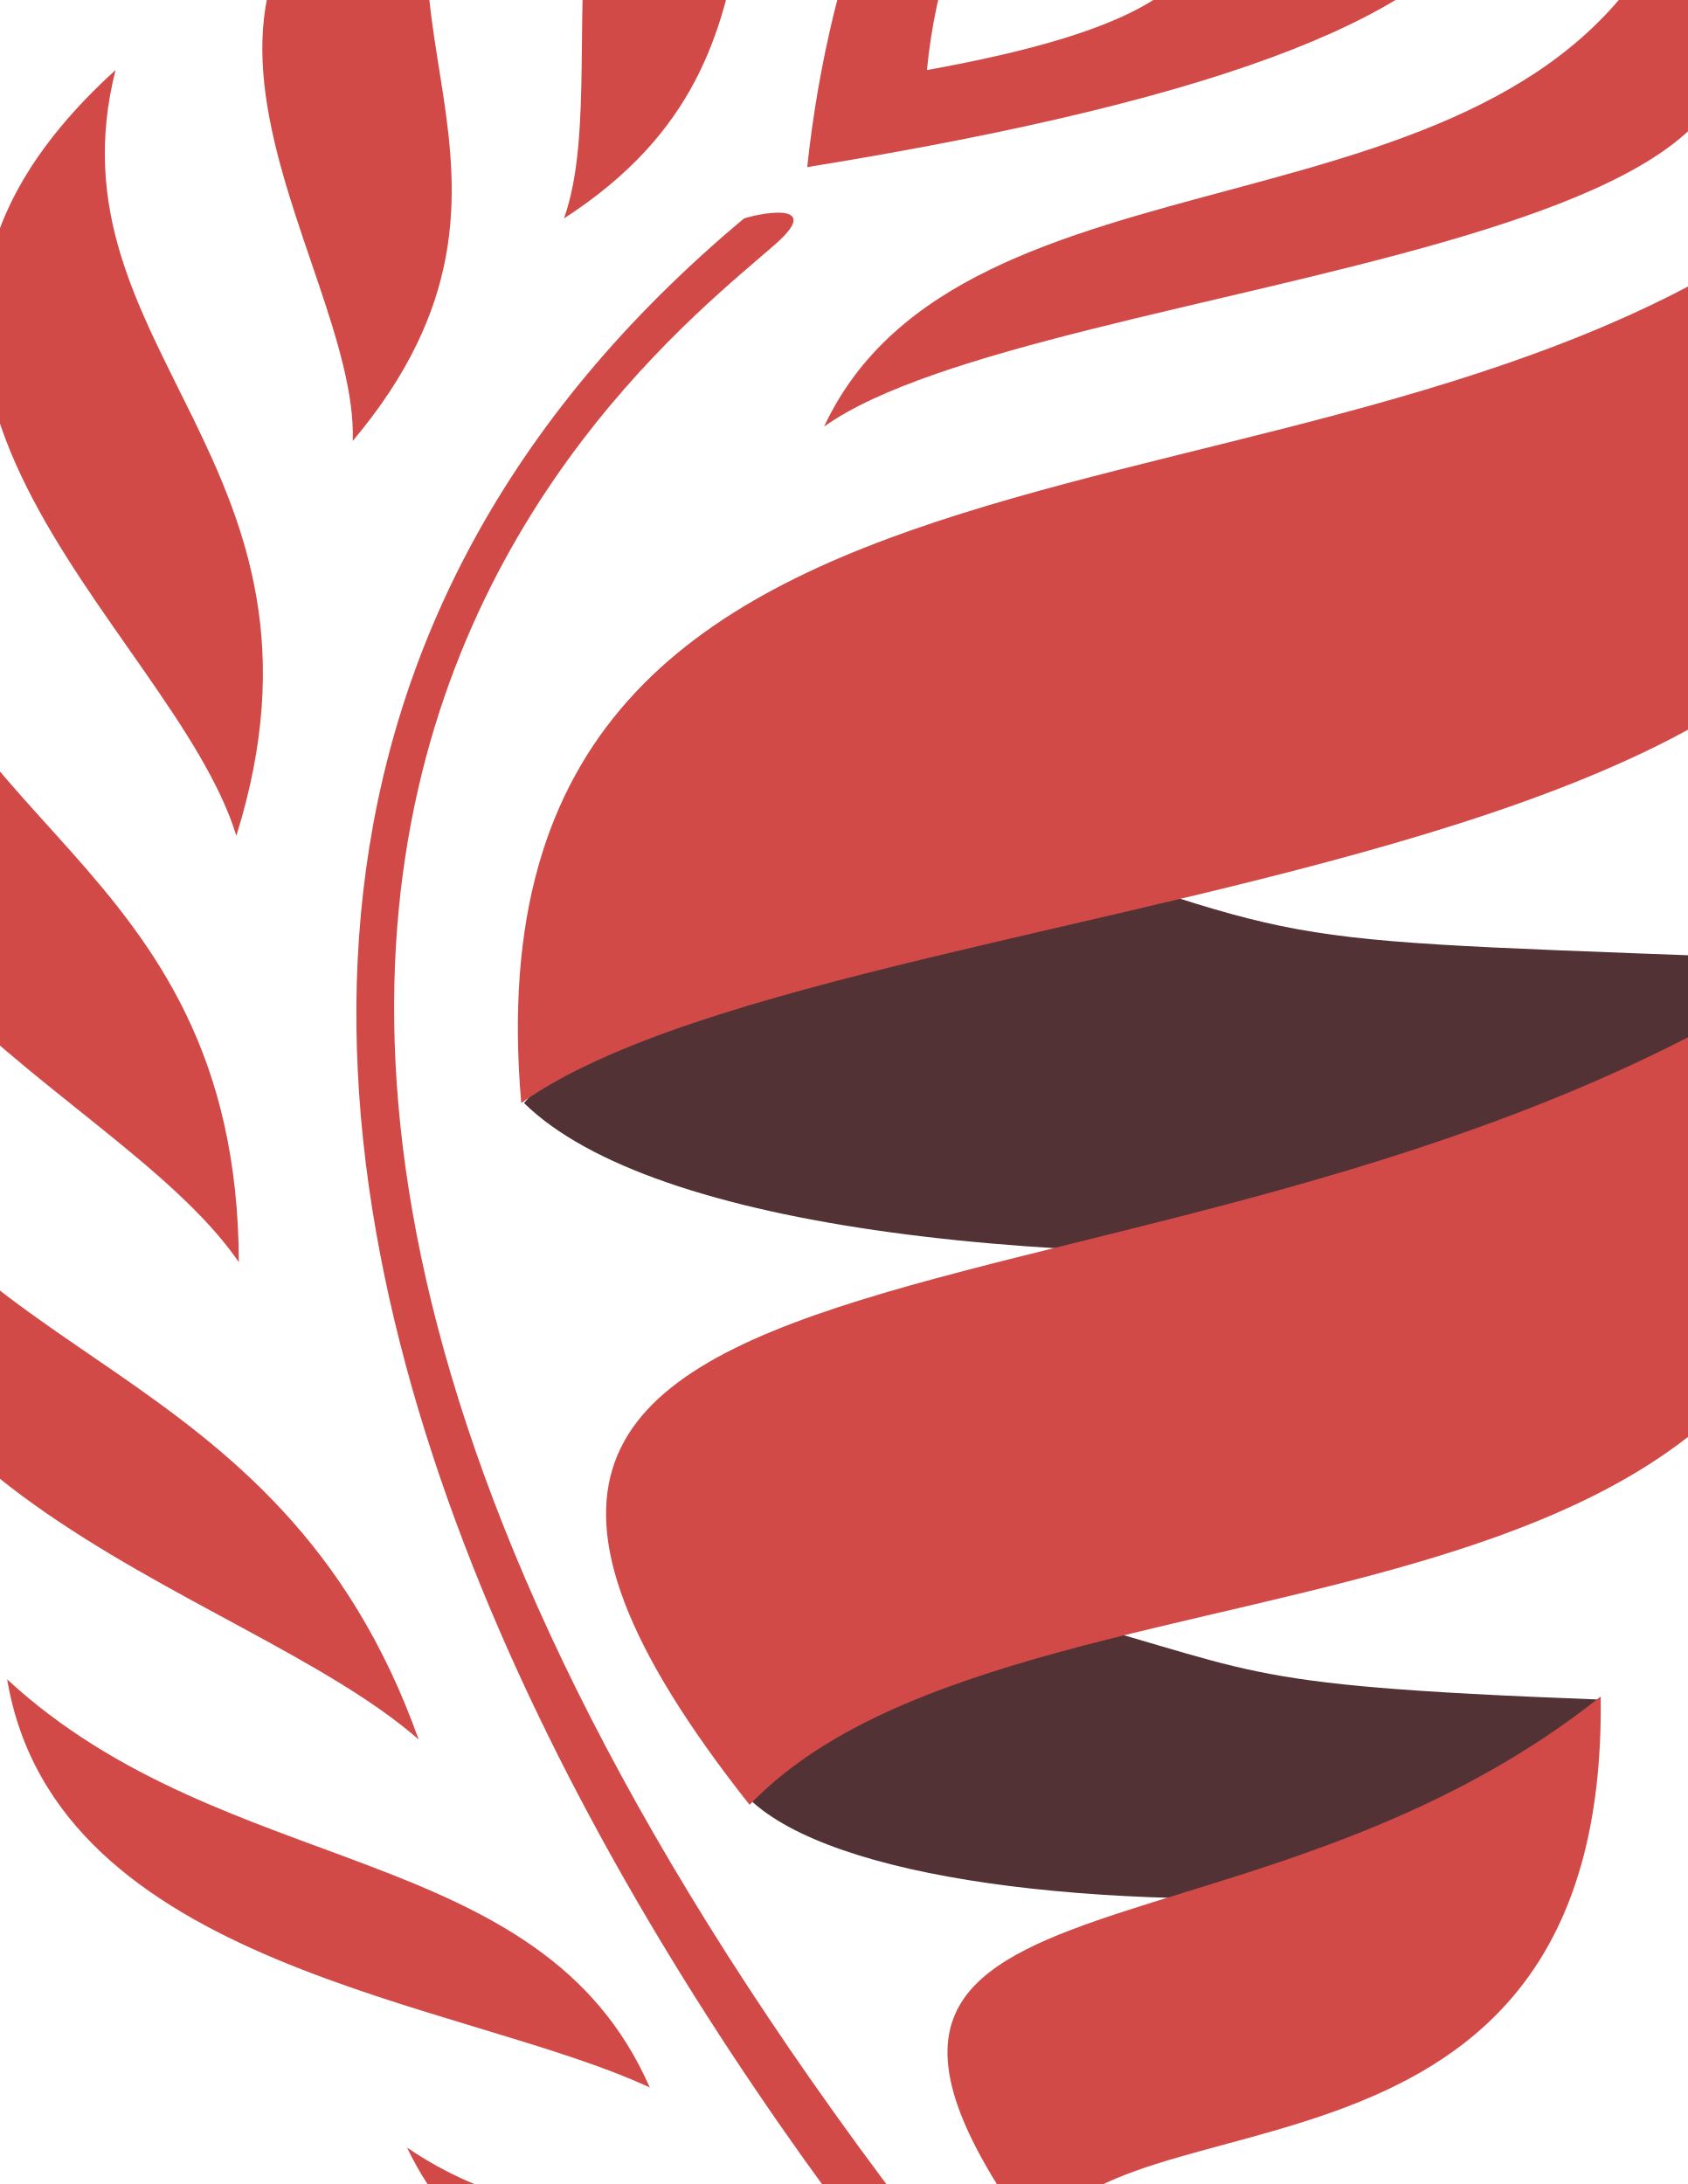
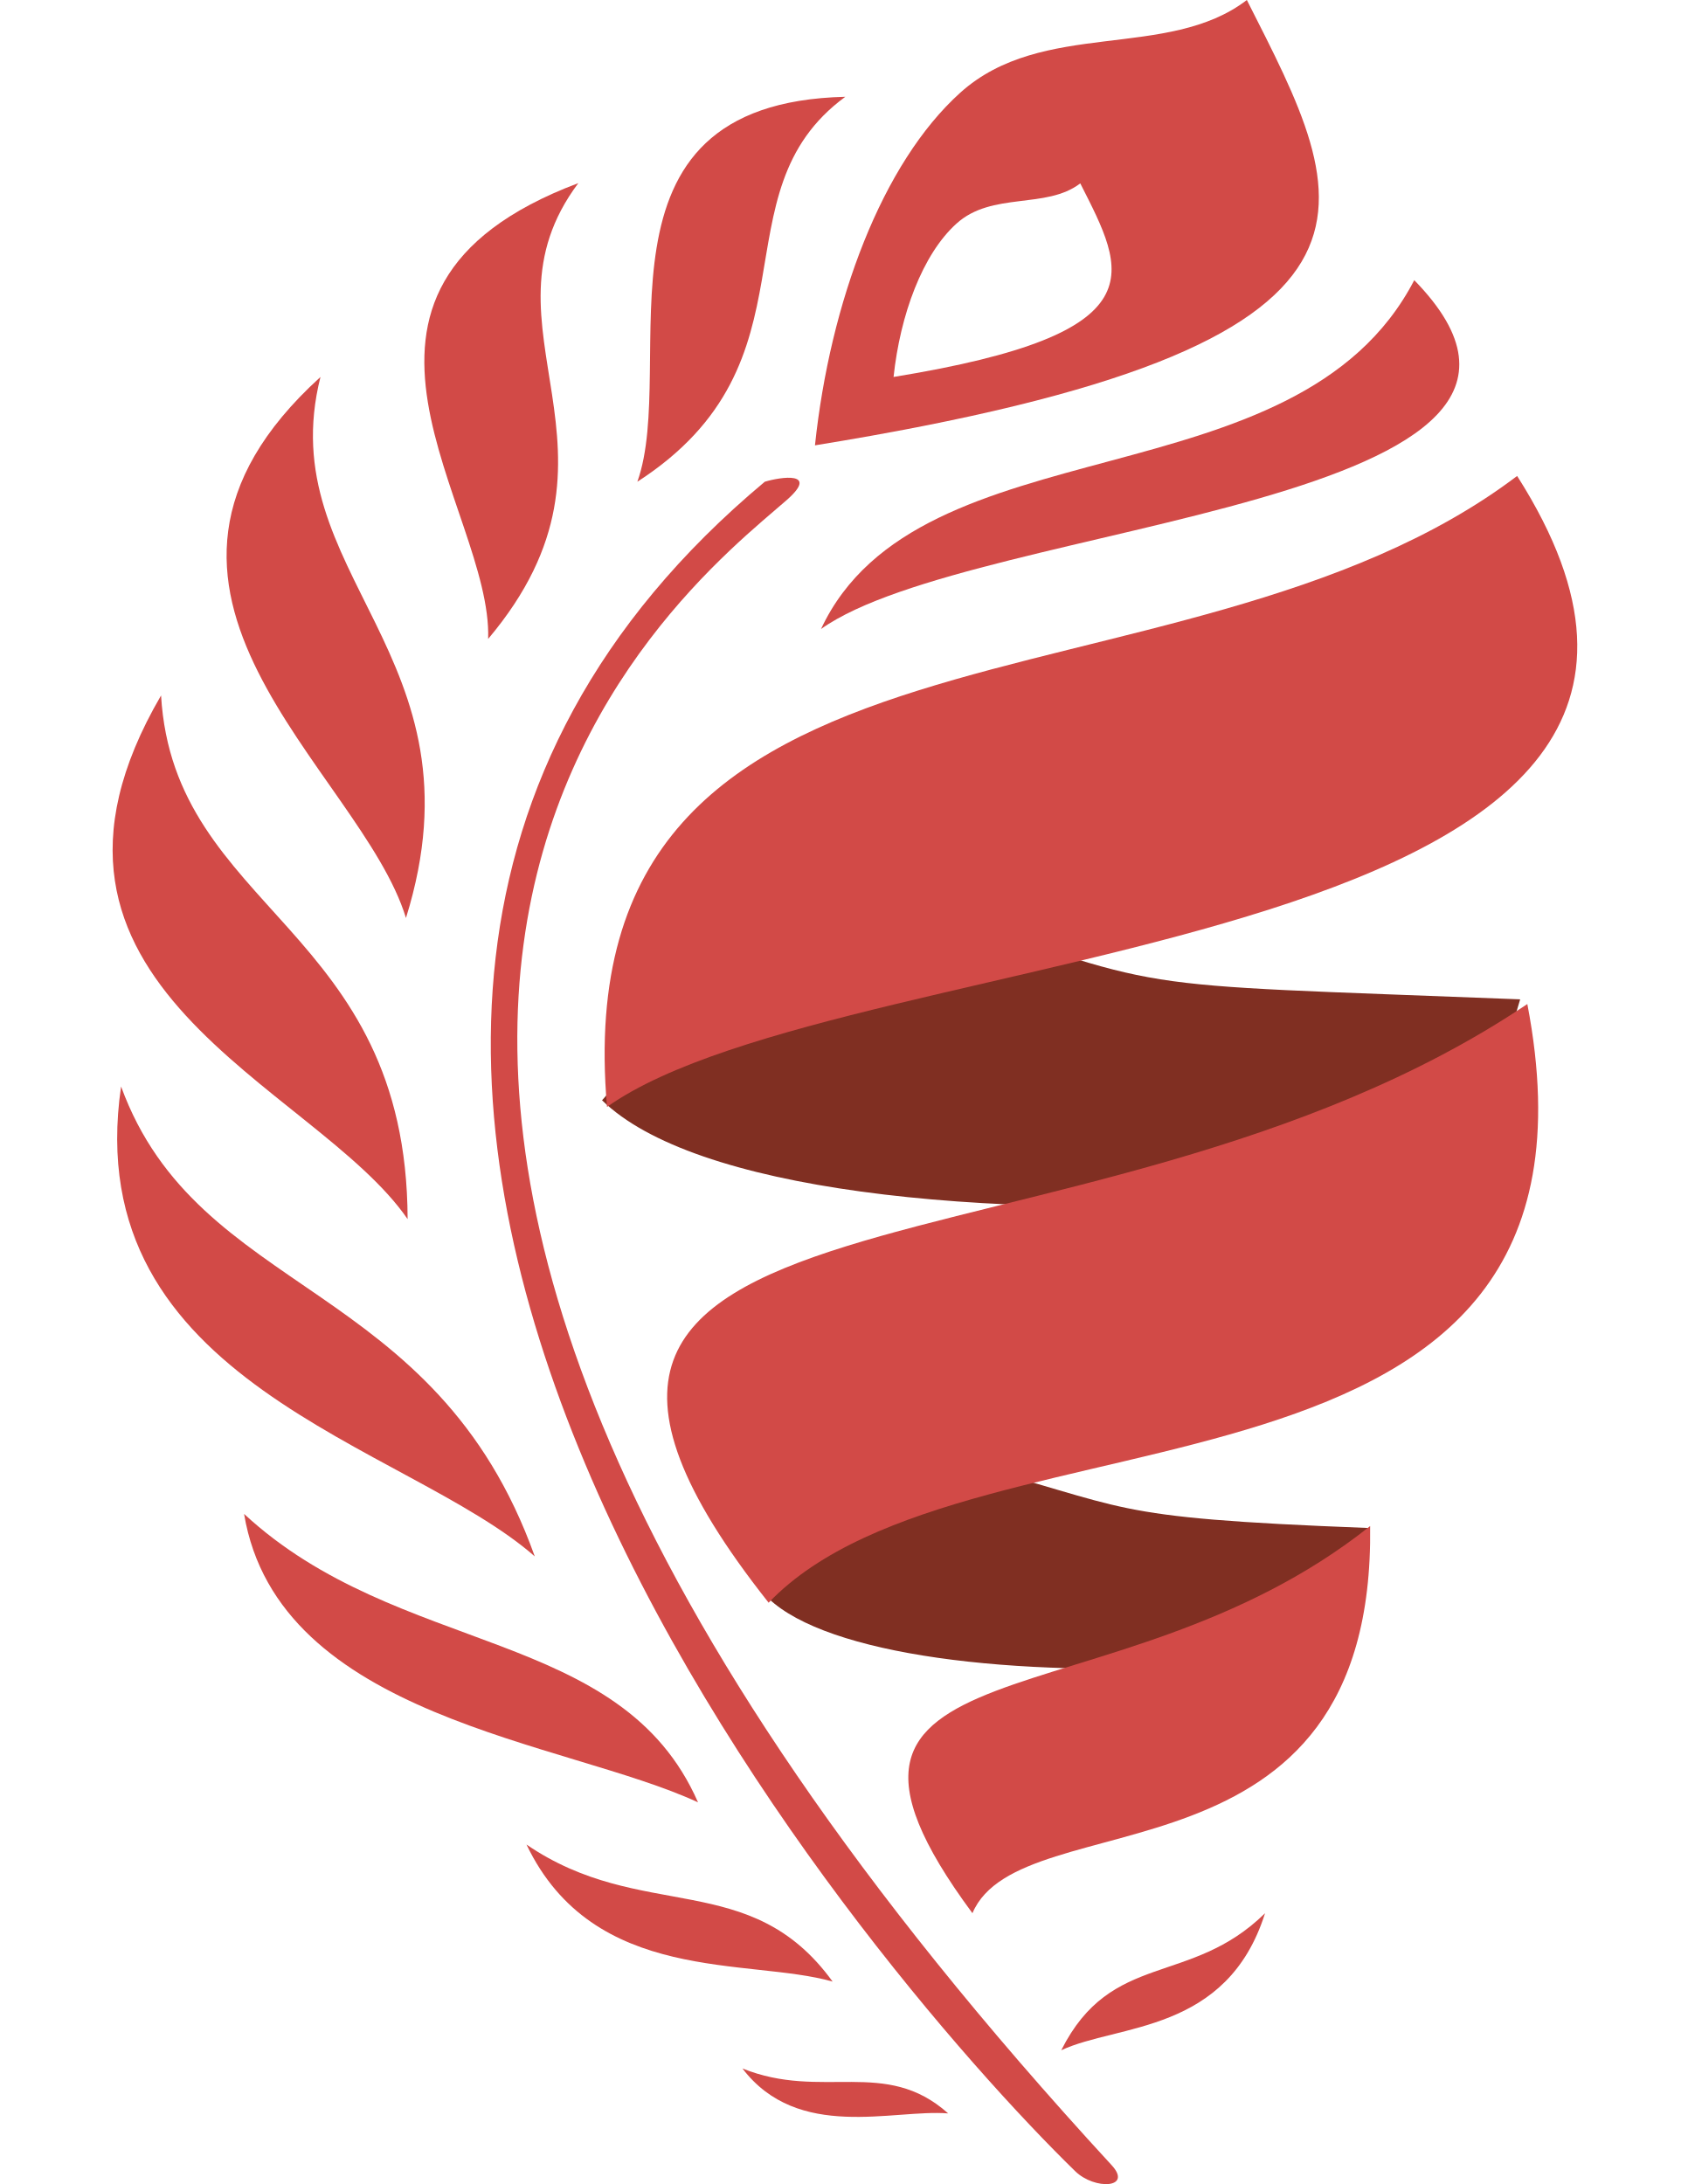
<svg xmlns="http://www.w3.org/2000/svg" version="1.1" id="Слой_1" x="0px" y="0px" viewBox="0 0 612 792" style="enable-background:new 0 0 612 792;" xml:space="preserve">
  <style type="text/css">
	.st0{fill-rule:evenodd;clip-rule:evenodd;fill:#D24A47;}
- 	.st1{fill-rule:evenodd;clip-rule:evenodd;fill:none;}
- 	.st2{fill-rule:evenodd;clip-rule:evenodd;fill:#533236;}
+ 	.st1{fill-rule:evenodd;clip-rule:evenodd;fill:#802F22;}
</style>
-   <path class="st0" d="M298.8,154.7c78.8-56.2,418.3-62.5,304.5-179C542.8,92.1,349.2,47.1,298.8,154.7z" />
-   <path class="st0" d="M514.4-168.1c-40.7,31.1-104.9,9.6-147.1,47.6C327.2-84.3,300.5-13,292.7,60.6C610,9.2,567.5-63.2,514.4-168.1z   M336.1,25.4c3.1-32,13.5-62.9,29.2-78.7c16.5-16.5,41.7-7.2,57.6-20.7C443.7-28.4,460.3,3.1,336.1,25.4z" />
-   <path class="st0" d="M204.5,79.2c21.5-60.3-30.7-194.4,106.7-197.6C243.4-68.7,300.4,17.3,204.5,79.2z" />
-   <path class="st0" d="M127.9,159.9c2.2-67.2-100.2-178.7,46.2-233.9C118.5,0.3,209.4,63,127.9,159.9z" />
-   <path class="st0" d="M85.7,303.1C62.4,226.9-78.9,135.1,41.9,25.4C16.2,127,127.9,167.8,85.7,303.1z" />
-   <path class="st0" d="M86.6,457.7C38.8,388.1-127,338.1-39.9,188.9C-33.5,299.7,86.1,307.6,86.6,457.7z" />
-   <path class="st0" d="M151.8,630.8C85.6,572.9-82.7,542.2-60.6,389.6C-20.9,498.2,100.8,487.8,151.8,630.8z" />
-   <path class="st0" d="M235.6,757c-67.9-31.6-215.4-43.1-233-148C82.1,682.5,196.1,666.7,235.6,757z" />
-   <path class="st0" d="M304.7,849.1c-43-12.3-122.6,1.9-157.1-70.3C206.8,819.2,262.4,790.6,304.7,849.1z" />
-   <path class="st1" d="M364,916.6c-28.2-2.3-77,14.5-105.7-23.1C299.5,910.2,331.7,887.9,364,916.6z" />
-   <path class="st0" d="M422,884.3c29.1-13.6,85.1-8.5,104.6-70.4C488.1,851.8,447.9,833,422,884.3z" />
-   <path class="st0" d="M281.2,88.5c16.7-14.7-2.9-11.9-11.4-9.3C-80.6,372,321.2,841,429.3,946.4c9.9,9.6,29.5,8.7,18.6-3.1  C-82.8,366.9,229.3,134.1,281.2,88.5z" />
-   <path class="st2" d="M190,400c46.7,45.8,190.3,62.1,353.6,51.6c118.2-7.6,95.2-31,117.7-103.3c-215.4-8.5-173-2.7-311.8-48.6  C250.1,266.7,284.1,295.5,190,400z" />
-   <path class="st2" d="M271.8,652.5c30.3,28.8,124.3,40.9,230,34.3c76.5-4.8,63-25.1,77.6-70.5c-139.5-5.3-119.1-10.4-211.3-34.1  C302.7,565.2,332.8,586.8,271.8,652.5z" />
-   <path class="st0" d="M189,400C165.6,130.1,482.5,207.8,656.1,76.1C815.1,326.1,313.7,311.7,189,400z" />
-   <path class="st0" d="M661.3,347.2c52.8,275.1-284.8,198-389.5,307.3C88,422.2,432.4,501.3,661.3,347.2z" />
-   <path class="st0" d="M376.4,813.9c24.9-59,206.6-8.2,204-198.7C447.8,721.1,269.1,668.7,376.4,813.9z" />
+   <path class="st0" d="M297.7,228.1c55.7-39.7,295.5-44.2,215.1-126.5C470.1,183.8,333.3,152,297.7,228.1z" />
+   <path class="st0" d="M452.1,0C423.4,22,378,6.8,348.2,33.6c-28.4,25.6-47.2,75.9-52.7,127.9C519.7,125.2,489.6,74.1,452.1,0z   M324,136.7c2.4-22.6,10.5-44.5,22.8-55.6c12.9-11.7,32.5-5.1,44.9-14.6C408,98.7,421,120.9,324,136.7z" />
+   <path class="st0" d="M231.1,174.7c15.2-42.6-21.7-137.3,75.4-139.6C258.6,70.2,298.8,131,231.1,174.7z" />
+   <path class="st0" d="M177,231.7c1.6-47.5-70.8-126.3,32.7-165.3C170.3,119,234.6,163.3,177,231.7z" />
+   <path class="st0" d="M147.2,332.9c-16.4-53.9-116.3-118.7-31-196.2C98.1,208.5,177,237.3,147.2,332.9z" />
+   <path class="st0" d="M147.8,442.1C114,393-3.1,357.6,58.4,252.2C63,330.5,147.5,336.1,147.8,442.1z" />
+   <path class="st0" d="M193.9,564.4c-46.7-40.9-165.7-62.6-150-170.4C71.9,470.8,157.8,463.4,193.9,564.4z" />
+   <path class="st0" d="M253.1,653.6c-48-22.3-152.2-30.4-164.6-104.6C144.6,601,225.2,589.8,253.1,653.6z" />
+   <path class="st0" d="M301.9,718.6c-30.4-8.7-86.6,1.3-111-49.7C232.7,697.5,272,677.3,301.9,718.6z" />
+   <path class="st1" d="M218.3,399c33,32.3,134.5,43.9,249.8,36.4c83.5-5.4,67.3-21.9,83.1-73c-152.2-6-122.2-1.9-220.3-34.4  C260.8,304.8,284.8,325.2,218.3,399z" />
+   <path class="st0" d="M343.8,766.4c-20-1.6-54.4,10.2-74.6-16.3C298.2,761.8,321,746,343.8,766.4z" />
+   <path class="st1" d="M278.7,579.7c21.4,20.3,87.8,28.9,162.5,24.2c54.1-3.4,44.5-17.7,54.8-49.8c-98.6-3.8-84.1-7.3-149.3-24.1  C300.5,518.1,321.7,533.3,278.7,579.7z" />
+   <path class="st0" d="M384.8,743.5c20.5-9.6,60.1-6,73.9-49.7C431.5,720.5,403,707.3,384.8,743.5z" />
+   <path class="st0" d="M285.3,181.3c11.8-10.4-2.1-8.4-8-6.6C29.7,381.6,313.6,713,389.9,787.4c7,6.8,20.9,6.2,13.2-2.2  C28.1,378,248.6,213.5,285.3,181.3z" />
+   <path class="st0" d="M220.1,401.4c-16.5-190.6,207.3-135.8,330-228.8C662.5,349.1,308.2,339,220.1,401.4z" />
+   <path class="st0" d="M553.8,364.1C591.1,558.4,352.6,504,278.7,581.2C148.8,417.1,392.1,472.9,553.8,364.1z" />
+   <path class="st0" d="M352.6,693.8c17.6-41.7,146-5.8,144.2-140.4C403,628.2,276.7,591.2,352.6,693.8z" />
</svg>
